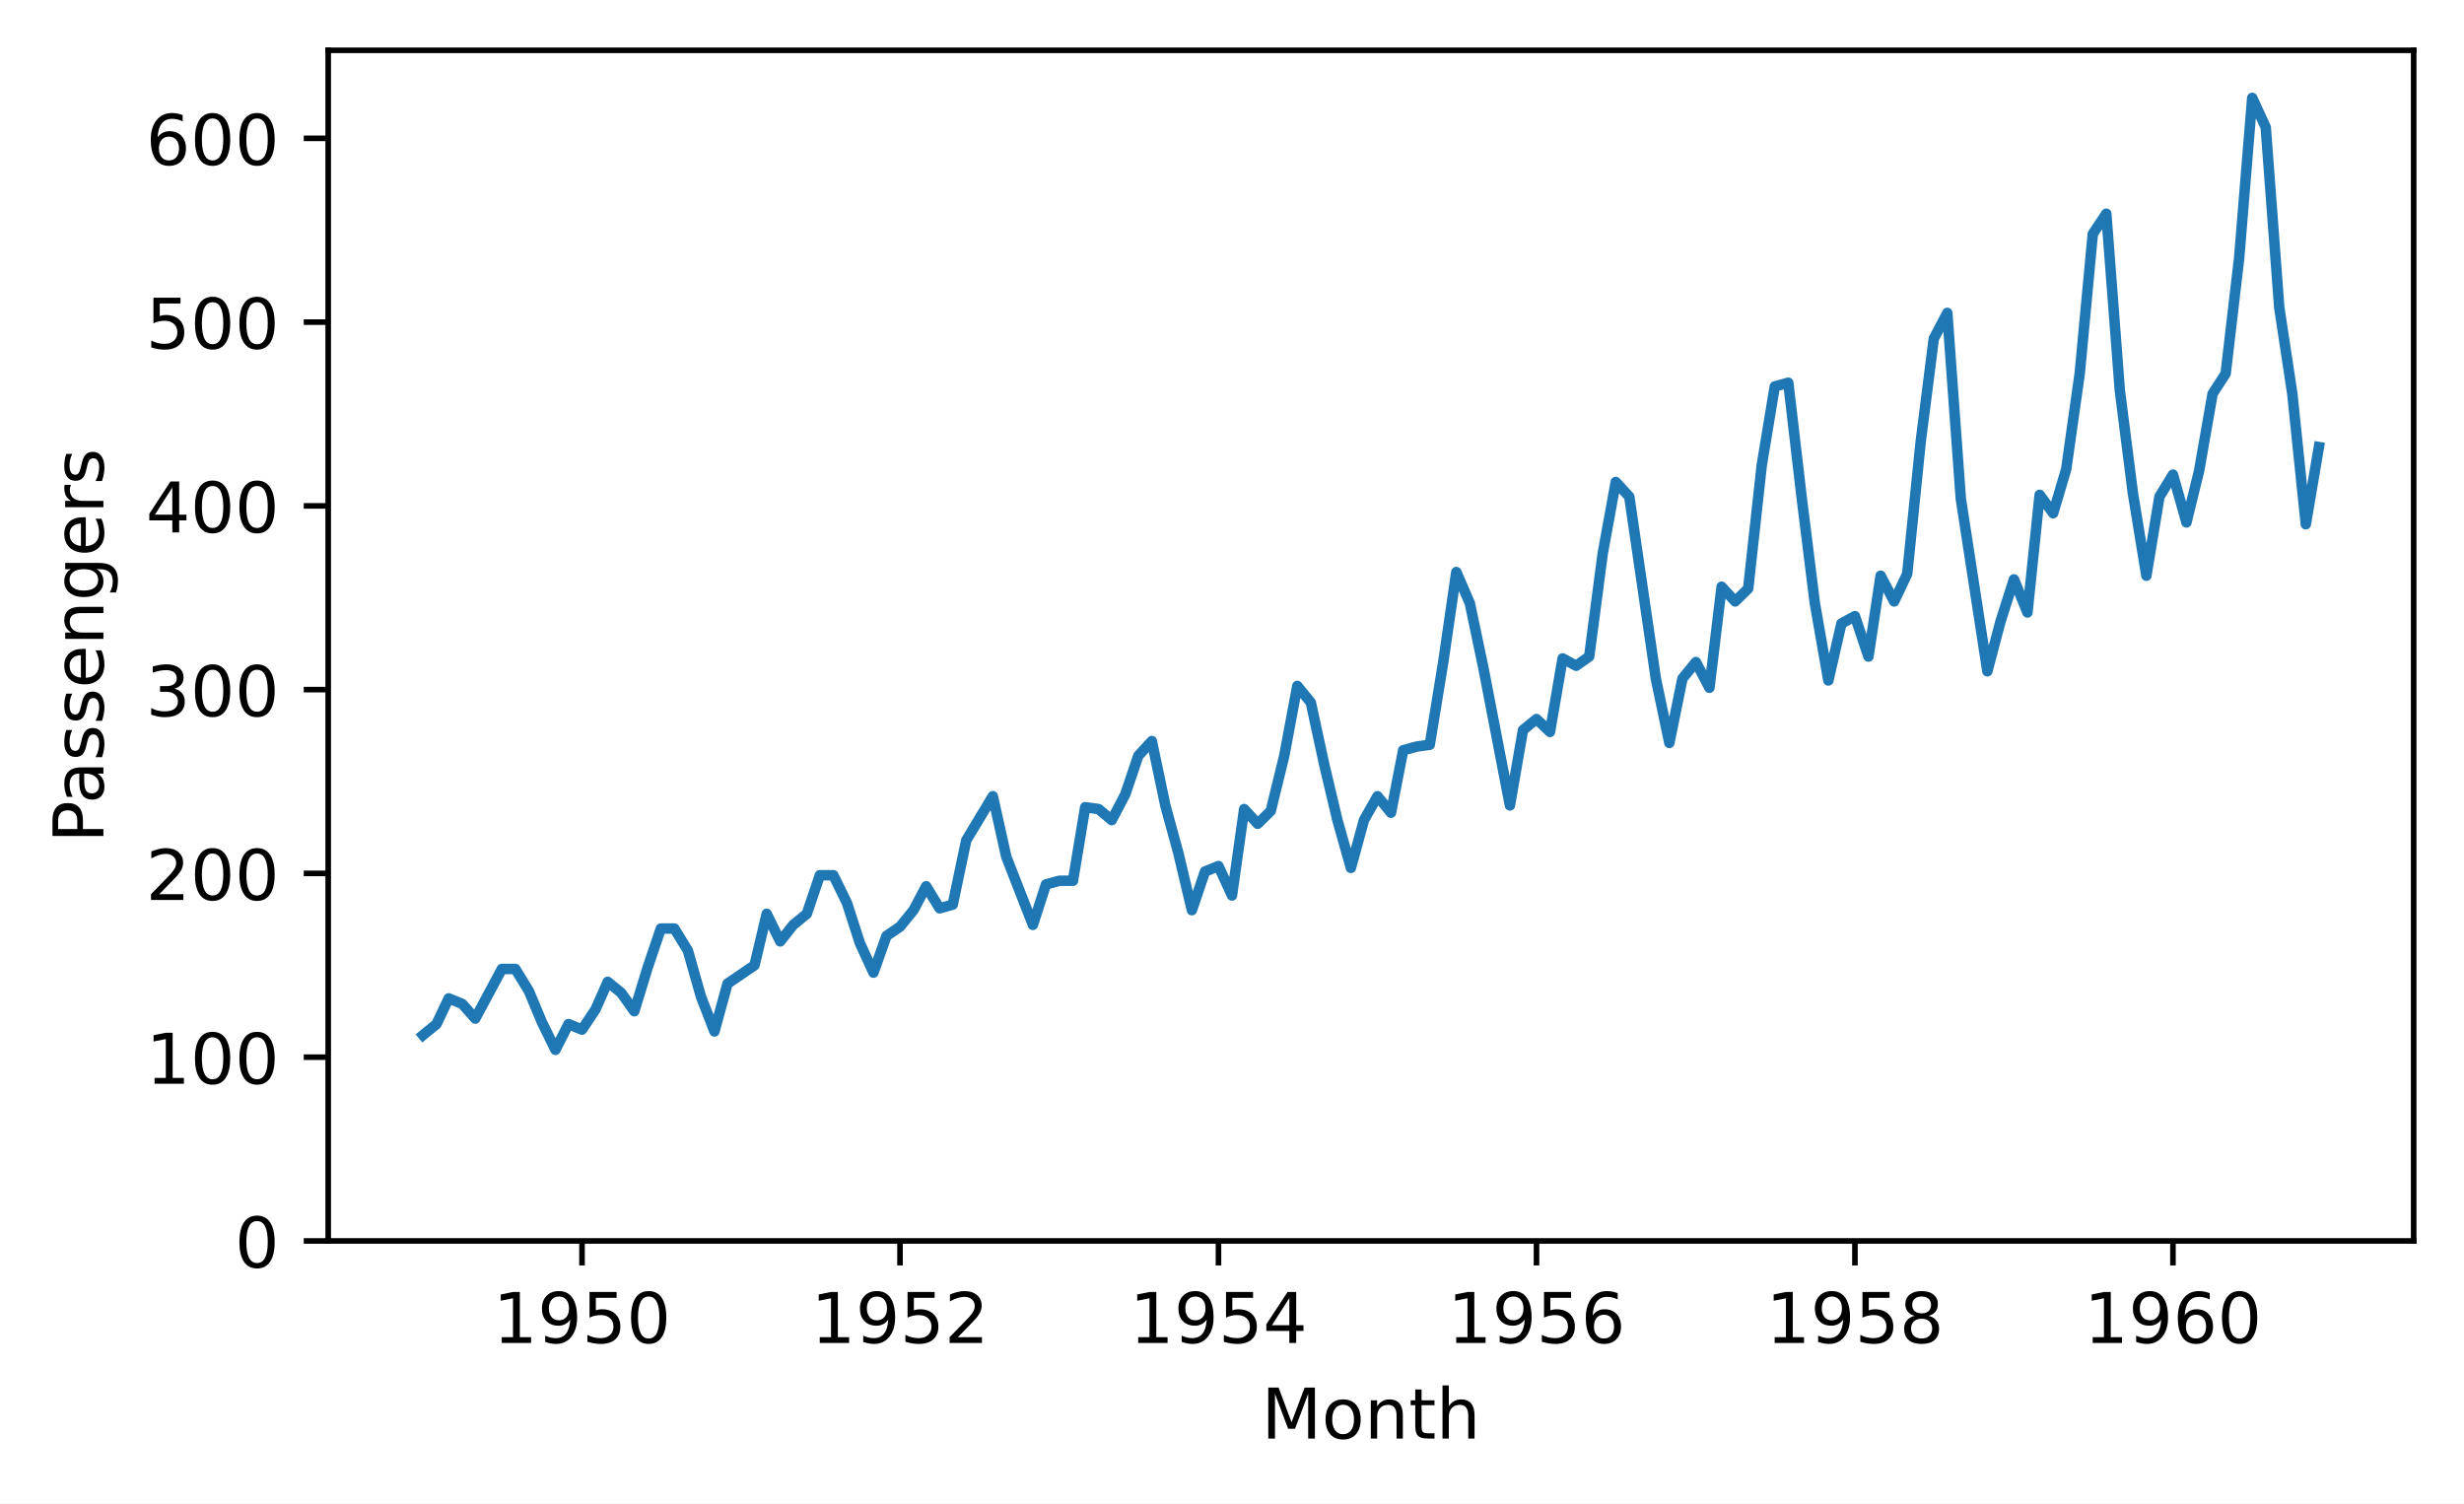
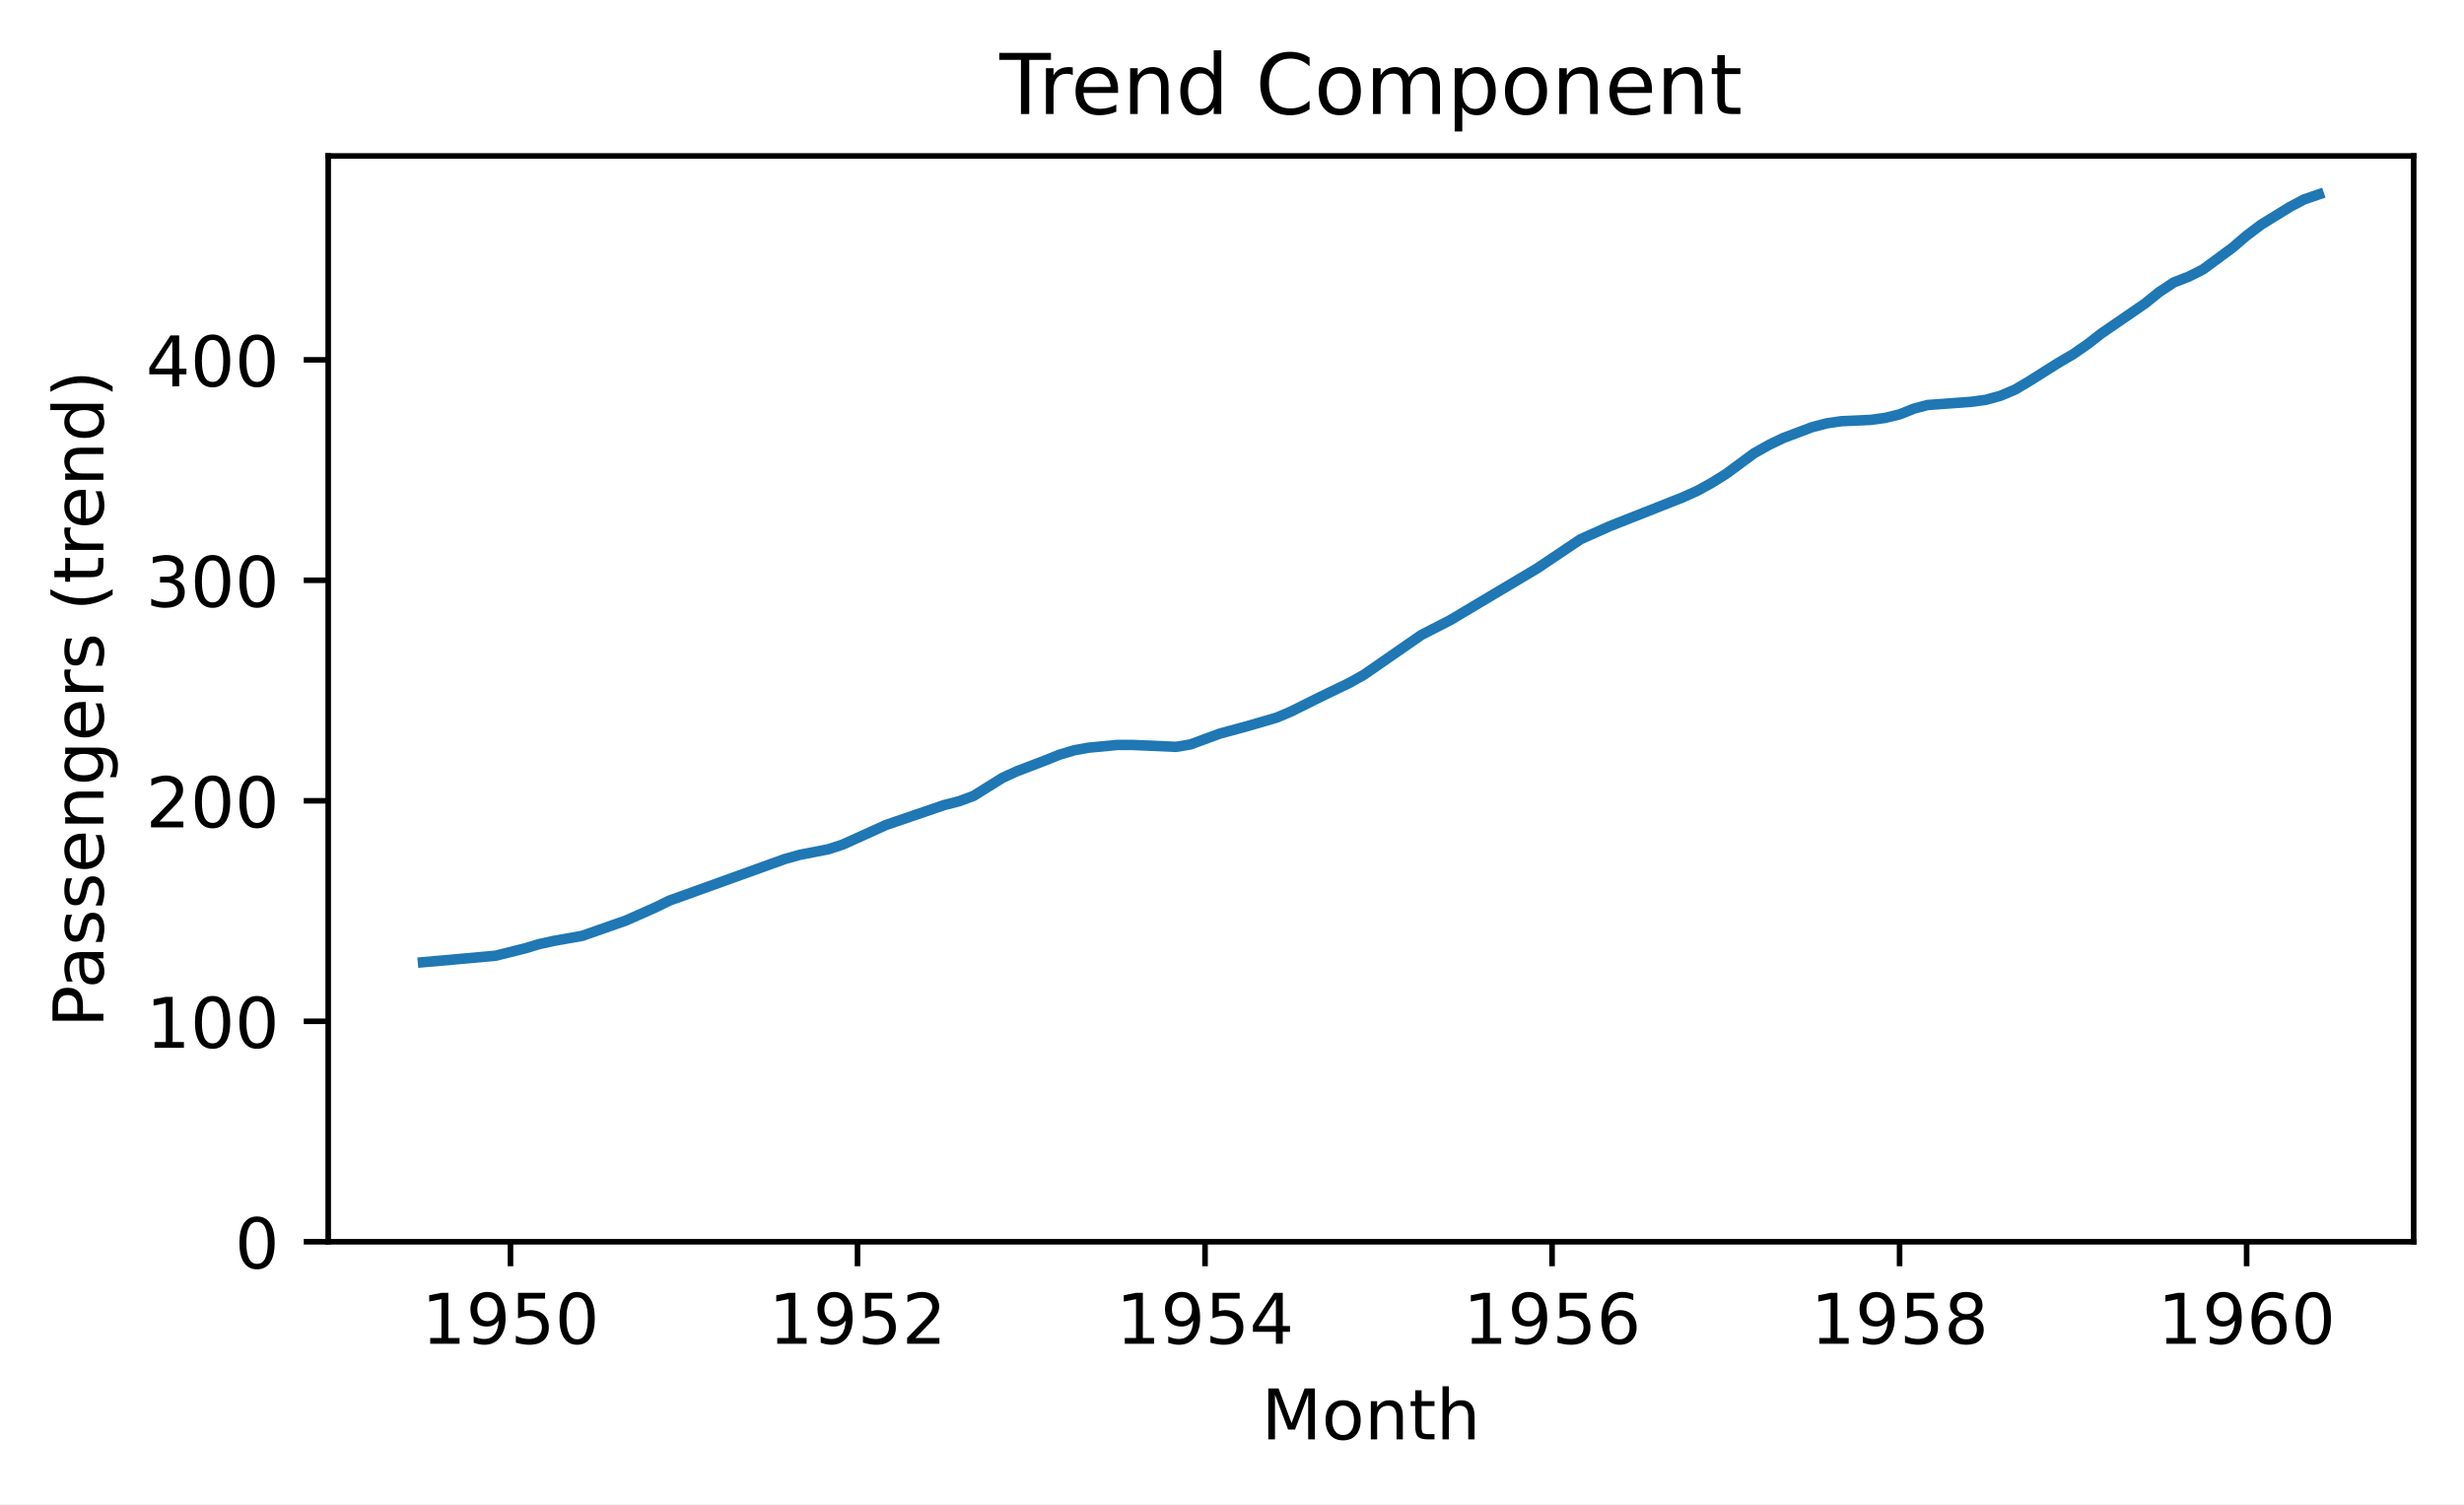
- <svg xmlns="http://www.w3.org/2000/svg" xmlns:xlink="http://www.w3.org/1999/xlink" width="352.597pt" height="215.136pt" viewBox="0 0 352.597 215.136" version="1.1">
+ <svg xmlns="http://www.w3.org/2000/svg" xmlns:xlink="http://www.w3.org/1999/xlink" width="352.597pt" height="215.254pt" viewBox="0 0 352.597 215.254" version="1.1">
  <defs>
    <style type="text/css">*{stroke-linejoin: round; stroke-linecap: butt}</style>
  </defs>
  <g id="figure_1">
    <g id="patch_1">
-       <path d="M 0 215.136  L 352.597 215.136  L 352.597 0  L 0 0  z " style="fill: #ffffff" />
+       <path d="M 0 215.254  L 352.597 215.254  L 352.597 0  L 0 0  z " style="fill: #ffffff" />
    </g>
    <g id="axes_1">
      <g id="patch_2">
-         <path d="M 46.966 177.58  L 345.397 177.58  L 345.397 7.2  L 46.966 7.2  z " style="fill: #ffffff" />
+         <path d="M 46.966 177.698  L 345.397 177.698  L 345.397 22.318  L 46.966 22.318  z " style="fill: #ffffff" />
      </g>
      <g id="FillBetweenPolyCollection_1" />
      <g id="matplotlib.axis_1">
        <g id="xtick_1">
          <g id="line2d_1">
            <defs>
-               <path id="m2cae6e5fdd" d="M 0 0  L 0 3.5  " style="stroke: #000000; stroke-width: 0.8" />
+               <path id="mc09b943a0d" d="M 0 0  L 0 3.5  " style="stroke: #000000; stroke-width: 0.8" />
            </defs>
            <g>
-               <use xlink:href="#m2cae6e5fdd" x="83.285" y="177.58" style="stroke: #000000; stroke-width: 0.8" />
+               <use xlink:href="#mc09b943a0d" x="73.048" y="177.698" style="stroke: #000000; stroke-width: 0.8" />
            </g>
          </g>
          <g id="text_1">
-             <g transform="translate(70.55957 192.1784) scale(0.1 -0.1)">
+             <g transform="translate(60.32309 192.2966) scale(0.1 -0.1)">
              <defs>
                <path id="DejaVuSans-31" d="M 794 531  L 1825 531  L 1825 4091  L 703 3866  L 703 4441  L 1819 4666  L 2450 4666  L 2450 531  L 3481 531  L 3481 0  L 794 0  L 794 531  z " transform="scale(0.015625)" />
                <path id="DejaVuSans-39" d="M 703 97  L 703 672  Q 941 559 1184 500  Q 1428 441 1663 441  Q 2288 441 2617 861  Q 2947 1281 2994 2138  Q 2813 1869 2534 1725  Q 2256 1581 1919 1581  Q 1219 1581 811 2004  Q 403 2428 403 3163  Q 403 3881 828 4315  Q 1253 4750 1959 4750  Q 2769 4750 3195 4129  Q 3622 3509 3622 2328  Q 3622 1225 3098 567  Q 2575 -91 1691 -91  Q 1453 -91 1209 -44  Q 966 3 703 97  z M 1959 2075  Q 2384 2075 2632 2365  Q 2881 2656 2881 3163  Q 2881 3666 2632 3958  Q 2384 4250 1959 4250  Q 1534 4250 1286 3958  Q 1038 3666 1038 3163  Q 1038 2656 1286 2365  Q 1534 2075 1959 2075  z " transform="scale(0.015625)" />
                <path id="DejaVuSans-35" d="M 691 4666  L 3169 4666  L 3169 4134  L 1269 4134  L 1269 2991  Q 1406 3038 1543 3061  Q 1681 3084 1819 3084  Q 2600 3084 3056 2656  Q 3513 2228 3513 1497  Q 3513 744 3044 326  Q 2575 -91 1722 -91  Q 1428 -91 1123 -41  Q 819 9 494 109  L 494 744  Q 775 591 1075 516  Q 1375 441 1709 441  Q 2250 441 2565 725  Q 2881 1009 2881 1497  Q 2881 1984 2565 2268  Q 2250 2553 1709 2553  Q 1456 2553 1204 2497  Q 953 2441 691 2322  L 691 4666  z " transform="scale(0.015625)" />
                <path id="DejaVuSans-30" d="M 2034 4250  Q 1547 4250 1301 3770  Q 1056 3291 1056 2328  Q 1056 1369 1301 889  Q 1547 409 2034 409  Q 2525 409 2770 889  Q 3016 1369 3016 2328  Q 3016 3291 2770 3770  Q 2525 4250 2034 4250  z M 2034 4750  Q 2819 4750 3233 4129  Q 3647 3509 3647 2328  Q 3647 1150 3233 529  Q 2819 -91 2034 -91  Q 1250 -91 836 529  Q 422 1150 422 2328  Q 422 3509 836 4129  Q 1250 4750 2034 4750  z " transform="scale(0.015625)" />
              </defs>
              <use xlink:href="#DejaVuSans-31" />
              <use xlink:href="#DejaVuSans-39" transform="translate(63.62305 0)" />
              <use xlink:href="#DejaVuSans-35" transform="translate(127.2461 0)" />
              <use xlink:href="#DejaVuSans-30" transform="translate(190.8691 0)" />
            </g>
          </g>
        </g>
        <g id="xtick_2">
          <g id="line2d_2">
            <g>
-               <use xlink:href="#m2cae6e5fdd" x="128.792" y="177.58" style="stroke: #000000; stroke-width: 0.8" />
+               <use xlink:href="#mc09b943a0d" x="122.71" y="177.698" style="stroke: #000000; stroke-width: 0.8" />
            </g>
          </g>
          <g id="text_2">
-             <g transform="translate(116.0673 192.1784) scale(0.1 -0.1)">
+             <g transform="translate(109.9845 192.2966) scale(0.1 -0.1)">
              <defs>
                <path id="DejaVuSans-32" d="M 1228 531  L 3431 531  L 3431 0  L 469 0  L 469 531  Q 828 903 1448 1529  Q 2069 2156 2228 2338  Q 2531 2678 2651 2914  Q 2772 3150 2772 3378  Q 2772 3750 2511 3984  Q 2250 4219 1831 4219  Q 1534 4219 1204 4116  Q 875 4013 500 3803  L 500 4441  Q 881 4594 1212 4672  Q 1544 4750 1819 4750  Q 2544 4750 2975 4387  Q 3406 4025 3406 3419  Q 3406 3131 3298 2873  Q 3191 2616 2906 2266  Q 2828 2175 2409 1742  Q 1991 1309 1228 531  z " transform="scale(0.015625)" />
              </defs>
              <use xlink:href="#DejaVuSans-31" />
              <use xlink:href="#DejaVuSans-39" transform="translate(63.62305 0)" />
              <use xlink:href="#DejaVuSans-35" transform="translate(127.2461 0)" />
              <use xlink:href="#DejaVuSans-32" transform="translate(190.8691 0)" />
            </g>
          </g>
        </g>
        <g id="xtick_3">
          <g id="line2d_3">
            <g>
-               <use xlink:href="#m2cae6e5fdd" x="174.362" y="177.58" style="stroke: #000000; stroke-width: 0.8" />
+               <use xlink:href="#mc09b943a0d" x="172.439" y="177.698" style="stroke: #000000; stroke-width: 0.8" />
            </g>
          </g>
          <g id="text_3">
-             <g transform="translate(161.6375 192.1784) scale(0.1 -0.1)">
+             <g transform="translate(159.714 192.2966) scale(0.1 -0.1)">
              <defs>
                <path id="DejaVuSans-34" d="M 2419 4116  L 825 1625  L 2419 1625  L 2419 4116  z M 2253 4666  L 3047 4666  L 3047 1625  L 3713 1625  L 3713 1100  L 3047 1100  L 3047 0  L 2419 0  L 2419 1100  L 313 1100  L 313 1709  L 2253 4666  z " transform="scale(0.015625)" />
              </defs>
              <use xlink:href="#DejaVuSans-31" />
              <use xlink:href="#DejaVuSans-39" transform="translate(63.62305 0)" />
              <use xlink:href="#DejaVuSans-35" transform="translate(127.2461 0)" />
              <use xlink:href="#DejaVuSans-34" transform="translate(190.8691 0)" />
            </g>
          </g>
        </g>
        <g id="xtick_4">
          <g id="line2d_4">
            <g>
-               <use xlink:href="#m2cae6e5fdd" x="219.87" y="177.58" style="stroke: #000000; stroke-width: 0.8" />
+               <use xlink:href="#mc09b943a0d" x="222.1" y="177.698" style="stroke: #000000; stroke-width: 0.8" />
            </g>
          </g>
          <g id="text_4">
-             <g transform="translate(207.1452 192.1784) scale(0.1 -0.1)">
+             <g transform="translate(209.3754 192.2966) scale(0.1 -0.1)">
              <defs>
                <path id="DejaVuSans-36" d="M 2113 2584  Q 1688 2584 1439 2293  Q 1191 2003 1191 1497  Q 1191 994 1439 701  Q 1688 409 2113 409  Q 2538 409 2786 701  Q 3034 994 3034 1497  Q 3034 2003 2786 2293  Q 2538 2584 2113 2584  z M 3366 4563  L 3366 3988  Q 3128 4100 2886 4159  Q 2644 4219 2406 4219  Q 1781 4219 1451 3797  Q 1122 3375 1075 2522  Q 1259 2794 1537 2939  Q 1816 3084 2150 3084  Q 2853 3084 3261 2657  Q 3669 2231 3669 1497  Q 3669 778 3244 343  Q 2819 -91 2113 -91  Q 1303 -91 875 529  Q 447 1150 447 2328  Q 447 3434 972 4092  Q 1497 4750 2381 4750  Q 2619 4750 2861 4703  Q 3103 4656 3366 4563  z " transform="scale(0.015625)" />
              </defs>
              <use xlink:href="#DejaVuSans-31" />
              <use xlink:href="#DejaVuSans-39" transform="translate(63.62305 0)" />
              <use xlink:href="#DejaVuSans-35" transform="translate(127.2461 0)" />
              <use xlink:href="#DejaVuSans-36" transform="translate(190.8691 0)" />
            </g>
          </g>
        </g>
        <g id="xtick_5">
          <g id="line2d_5">
            <g>
-               <use xlink:href="#m2cae6e5fdd" x="265.44" y="177.58" style="stroke: #000000; stroke-width: 0.8" />
+               <use xlink:href="#mc09b943a0d" x="271.83" y="177.698" style="stroke: #000000; stroke-width: 0.8" />
            </g>
          </g>
          <g id="text_5">
-             <g transform="translate(252.7153 192.1784) scale(0.1 -0.1)">
+             <g transform="translate(259.1049 192.2966) scale(0.1 -0.1)">
              <defs>
                <path id="DejaVuSans-38" d="M 2034 2216  Q 1584 2216 1326 1975  Q 1069 1734 1069 1313  Q 1069 891 1326 650  Q 1584 409 2034 409  Q 2484 409 2743 651  Q 3003 894 3003 1313  Q 3003 1734 2745 1975  Q 2488 2216 2034 2216  z M 1403 2484  Q 997 2584 770 2862  Q 544 3141 544 3541  Q 544 4100 942 4425  Q 1341 4750 2034 4750  Q 2731 4750 3128 4425  Q 3525 4100 3525 3541  Q 3525 3141 3298 2862  Q 3072 2584 2669 2484  Q 3125 2378 3379 2068  Q 3634 1759 3634 1313  Q 3634 634 3220 271  Q 2806 -91 2034 -91  Q 1263 -91 848 271  Q 434 634 434 1313  Q 434 1759 690 2068  Q 947 2378 1403 2484  z M 1172 3481  Q 1172 3119 1398 2916  Q 1625 2713 2034 2713  Q 2441 2713 2670 2916  Q 2900 3119 2900 3481  Q 2900 3844 2670 4047  Q 2441 4250 2034 4250  Q 1625 4250 1398 4047  Q 1172 3844 1172 3481  z " transform="scale(0.015625)" />
              </defs>
              <use xlink:href="#DejaVuSans-31" />
              <use xlink:href="#DejaVuSans-39" transform="translate(63.62305 0)" />
              <use xlink:href="#DejaVuSans-35" transform="translate(127.2461 0)" />
              <use xlink:href="#DejaVuSans-38" transform="translate(190.8691 0)" />
            </g>
          </g>
        </g>
        <g id="xtick_6">
          <g id="line2d_6">
            <g>
-               <use xlink:href="#m2cae6e5fdd" x="310.948" y="177.58" style="stroke: #000000; stroke-width: 0.8" />
+               <use xlink:href="#mc09b943a0d" x="321.491" y="177.698" style="stroke: #000000; stroke-width: 0.8" />
            </g>
          </g>
          <g id="text_6">
-             <g transform="translate(298.2231 192.1784) scale(0.1 -0.1)">
+             <g transform="translate(308.7664 192.2966) scale(0.1 -0.1)">
              <use xlink:href="#DejaVuSans-31" />
              <use xlink:href="#DejaVuSans-39" transform="translate(63.62305 0)" />
              <use xlink:href="#DejaVuSans-36" transform="translate(127.2461 0)" />
              <use xlink:href="#DejaVuSans-30" transform="translate(190.8691 0)" />
            </g>
          </g>
        </g>
        <g id="text_7">
-           <g transform="translate(180.5102 205.8566) scale(0.1 -0.1)">
+           <g transform="translate(180.5102 205.9747) scale(0.1 -0.1)">
            <defs>
              <path id="DejaVuSans-4d" d="M 628 4666  L 1569 4666  L 2759 1491  L 3956 4666  L 4897 4666  L 4897 0  L 4281 0  L 4281 4097  L 3078 897  L 2444 897  L 1241 4097  L 1241 0  L 628 0  L 628 4666  z " transform="scale(0.015625)" />
              <path id="DejaVuSans-6f" d="M 1959 3097  Q 1497 3097 1228 2736  Q 959 2375 959 1747  Q 959 1119 1226 758  Q 1494 397 1959 397  Q 2419 397 2687 759  Q 2956 1122 2956 1747  Q 2956 2369 2687 2733  Q 2419 3097 1959 3097  z M 1959 3584  Q 2709 3584 3137 3096  Q 3566 2609 3566 1747  Q 3566 888 3137 398  Q 2709 -91 1959 -91  Q 1206 -91 779 398  Q 353 888 353 1747  Q 353 2609 779 3096  Q 1206 3584 1959 3584  z " transform="scale(0.015625)" />
              <path id="DejaVuSans-6e" d="M 3513 2113  L 3513 0  L 2938 0  L 2938 2094  Q 2938 2591 2744 2837  Q 2550 3084 2163 3084  Q 1697 3084 1428 2787  Q 1159 2491 1159 1978  L 1159 0  L 581 0  L 581 3500  L 1159 3500  L 1159 2956  Q 1366 3272 1645 3428  Q 1925 3584 2291 3584  Q 2894 3584 3203 3211  Q 3513 2838 3513 2113  z " transform="scale(0.015625)" />
              <path id="DejaVuSans-74" d="M 1172 4494  L 1172 3500  L 2356 3500  L 2356 3053  L 1172 3053  L 1172 1153  Q 1172 725 1289 603  Q 1406 481 1766 481  L 2356 481  L 2356 0  L 1766 0  Q 1100 0 847 248  Q 594 497 594 1153  L 594 3053  L 172 3053  L 172 3500  L 594 3500  L 594 4494  L 1172 4494  z " transform="scale(0.015625)" />
              <path id="DejaVuSans-68" d="M 3513 2113  L 3513 0  L 2938 0  L 2938 2094  Q 2938 2591 2744 2837  Q 2550 3084 2163 3084  Q 1697 3084 1428 2787  Q 1159 2491 1159 1978  L 1159 0  L 581 0  L 581 4863  L 1159 4863  L 1159 2956  Q 1366 3272 1645 3428  Q 1925 3584 2291 3584  Q 2894 3584 3203 3211  Q 3513 2838 3513 2113  z " transform="scale(0.015625)" />
            </defs>
            <use xlink:href="#DejaVuSans-4d" />
            <use xlink:href="#DejaVuSans-6f" transform="translate(86.2793 0)" />
            <use xlink:href="#DejaVuSans-6e" transform="translate(147.4609 0)" />
            <use xlink:href="#DejaVuSans-74" transform="translate(210.8398 0)" />
            <use xlink:href="#DejaVuSans-68" transform="translate(250.0488 0)" />
          </g>
        </g>
      </g>
      <g id="matplotlib.axis_2">
        <g id="ytick_1">
          <g id="line2d_7">
            <defs>
-               <path id="mbaa0d25aa8" d="M 0 0  L -3.5 0  " style="stroke: #000000; stroke-width: 0.8" />
+               <path id="m3e212592da" d="M 0 0  L -3.5 0  " style="stroke: #000000; stroke-width: 0.8" />
            </defs>
            <g>
-               <use xlink:href="#mbaa0d25aa8" x="46.966" y="177.58" style="stroke: #000000; stroke-width: 0.8" />
+               <use xlink:href="#m3e212592da" x="46.966" y="177.698" style="stroke: #000000; stroke-width: 0.8" />
            </g>
          </g>
          <g id="text_8">
-             <g transform="translate(33.60312 181.3792) scale(0.1 -0.1)">
+             <g transform="translate(33.60312 181.4973) scale(0.1 -0.1)">
              <use xlink:href="#DejaVuSans-30" />
            </g>
          </g>
        </g>
        <g id="ytick_2">
          <g id="line2d_8">
            <g>
-               <use xlink:href="#mbaa0d25aa8" x="46.966" y="151.283" style="stroke: #000000; stroke-width: 0.8" />
+               <use xlink:href="#m3e212592da" x="46.966" y="146.146" style="stroke: #000000; stroke-width: 0.8" />
            </g>
          </g>
          <g id="text_9">
-             <g transform="translate(20.87813 155.082) scale(0.1 -0.1)">
+             <g transform="translate(20.87813 149.9452) scale(0.1 -0.1)">
              <use xlink:href="#DejaVuSans-31" />
              <use xlink:href="#DejaVuSans-30" transform="translate(63.62305 0)" />
              <use xlink:href="#DejaVuSans-30" transform="translate(127.2461 0)" />
            </g>
          </g>
        </g>
        <g id="ytick_3">
          <g id="line2d_9">
            <g>
-               <use xlink:href="#mbaa0d25aa8" x="46.966" y="124.985" style="stroke: #000000; stroke-width: 0.8" />
+               <use xlink:href="#m3e212592da" x="46.966" y="114.594" style="stroke: #000000; stroke-width: 0.8" />
            </g>
          </g>
          <g id="text_10">
-             <g transform="translate(20.87813 128.7847) scale(0.1 -0.1)">
+             <g transform="translate(20.87813 118.393) scale(0.1 -0.1)">
              <use xlink:href="#DejaVuSans-32" />
              <use xlink:href="#DejaVuSans-30" transform="translate(63.62305 0)" />
              <use xlink:href="#DejaVuSans-30" transform="translate(127.2461 0)" />
            </g>
          </g>
        </g>
        <g id="ytick_4">
          <g id="line2d_10">
            <g>
-               <use xlink:href="#mbaa0d25aa8" x="46.966" y="98.688" style="stroke: #000000; stroke-width: 0.8" />
+               <use xlink:href="#m3e212592da" x="46.966" y="83.042" style="stroke: #000000; stroke-width: 0.8" />
            </g>
          </g>
          <g id="text_11">
-             <g transform="translate(20.87813 102.4874) scale(0.1 -0.1)">
+             <g transform="translate(20.87813 86.84082) scale(0.1 -0.1)">
              <defs>
                <path id="DejaVuSans-33" d="M 2597 2516  Q 3050 2419 3304 2112  Q 3559 1806 3559 1356  Q 3559 666 3084 287  Q 2609 -91 1734 -91  Q 1441 -91 1130 -33  Q 819 25 488 141  L 488 750  Q 750 597 1062 519  Q 1375 441 1716 441  Q 2309 441 2620 675  Q 2931 909 2931 1356  Q 2931 1769 2642 2001  Q 2353 2234 1838 2234  L 1294 2234  L 1294 2753  L 1863 2753  Q 2328 2753 2575 2939  Q 2822 3125 2822 3475  Q 2822 3834 2567 4026  Q 2313 4219 1838 4219  Q 1578 4219 1281 4162  Q 984 4106 628 3988  L 628 4550  Q 988 4650 1302 4700  Q 1616 4750 1894 4750  Q 2613 4750 3031 4423  Q 3450 4097 3450 3541  Q 3450 3153 3228 2886  Q 3006 2619 2597 2516  z " transform="scale(0.015625)" />
              </defs>
              <use xlink:href="#DejaVuSans-33" />
              <use xlink:href="#DejaVuSans-30" transform="translate(63.62305 0)" />
              <use xlink:href="#DejaVuSans-30" transform="translate(127.2461 0)" />
            </g>
          </g>
        </g>
        <g id="ytick_5">
          <g id="line2d_11">
            <g>
-               <use xlink:href="#mbaa0d25aa8" x="46.966" y="72.391" style="stroke: #000000; stroke-width: 0.8" />
+               <use xlink:href="#m3e212592da" x="46.966" y="51.489" style="stroke: #000000; stroke-width: 0.8" />
            </g>
          </g>
          <g id="text_12">
-             <g transform="translate(20.87813 76.19015) scale(0.1 -0.1)">
+             <g transform="translate(20.87813 55.28864) scale(0.1 -0.1)">
              <use xlink:href="#DejaVuSans-34" />
              <use xlink:href="#DejaVuSans-30" transform="translate(63.62305 0)" />
              <use xlink:href="#DejaVuSans-30" transform="translate(127.2461 0)" />
            </g>
          </g>
        </g>
-         <g id="ytick_6">
-           <g id="line2d_12">
-             <g>
-               <use xlink:href="#mbaa0d25aa8" x="46.966" y="46.094" style="stroke: #000000; stroke-width: 0.8" />
-             </g>
-           </g>
-           <g id="text_13">
-             <g transform="translate(20.87813 49.89288) scale(0.1 -0.1)">
-               <use xlink:href="#DejaVuSans-35" />
-               <use xlink:href="#DejaVuSans-30" transform="translate(63.62305 0)" />
-               <use xlink:href="#DejaVuSans-30" transform="translate(127.2461 0)" />
-             </g>
-           </g>
-         </g>
-         <g id="ytick_7">
-           <g id="line2d_13">
-             <g>
-               <use xlink:href="#mbaa0d25aa8" x="46.966" y="19.796" style="stroke: #000000; stroke-width: 0.8" />
-             </g>
-           </g>
-           <g id="text_14">
-             <g transform="translate(20.87813 23.59561) scale(0.1 -0.1)">
-               <use xlink:href="#DejaVuSans-36" />
-               <use xlink:href="#DejaVuSans-30" transform="translate(63.62305 0)" />
-               <use xlink:href="#DejaVuSans-30" transform="translate(127.2461 0)" />
-             </g>
-           </g>
-         </g>
-         <g id="text_15">
-           <g transform="translate(14.79844 120.6095) rotate(-90) scale(0.1 -0.1)">
+         <g id="text_13">
+           <g transform="translate(14.79844 147.0409) rotate(-90) scale(0.1 -0.1)">
            <defs>
              <path id="DejaVuSans-50" d="M 1259 4147  L 1259 2394  L 2053 2394  Q 2494 2394 2734 2622  Q 2975 2850 2975 3272  Q 2975 3691 2734 3919  Q 2494 4147 2053 4147  L 1259 4147  z M 628 4666  L 2053 4666  Q 2838 4666 3239 4311  Q 3641 3956 3641 3272  Q 3641 2581 3239 2228  Q 2838 1875 2053 1875  L 1259 1875  L 1259 0  L 628 0  L 628 4666  z " transform="scale(0.015625)" />
              <path id="DejaVuSans-61" d="M 2194 1759  Q 1497 1759 1228 1600  Q 959 1441 959 1056  Q 959 750 1161 570  Q 1363 391 1709 391  Q 2188 391 2477 730  Q 2766 1069 2766 1631  L 2766 1759  L 2194 1759  z M 3341 1997  L 3341 0  L 2766 0  L 2766 531  Q 2569 213 2275 61  Q 1981 -91 1556 -91  Q 1019 -91 701 211  Q 384 513 384 1019  Q 384 1609 779 1909  Q 1175 2209 1959 2209  L 2766 2209  L 2766 2266  Q 2766 2663 2505 2880  Q 2244 3097 1772 3097  Q 1472 3097 1187 3025  Q 903 2953 641 2809  L 641 3341  Q 956 3463 1253 3523  Q 1550 3584 1831 3584  Q 2591 3584 2966 3190  Q 3341 2797 3341 1997  z " transform="scale(0.015625)" />
              <path id="DejaVuSans-73" d="M 2834 3397  L 2834 2853  Q 2591 2978 2328 3040  Q 2066 3103 1784 3103  Q 1356 3103 1142 2972  Q 928 2841 928 2578  Q 928 2378 1081 2264  Q 1234 2150 1697 2047  L 1894 2003  Q 2506 1872 2764 1633  Q 3022 1394 3022 966  Q 3022 478 2636 193  Q 2250 -91 1575 -91  Q 1294 -91 989 -36  Q 684 19 347 128  L 347 722  Q 666 556 975 473  Q 1284 391 1588 391  Q 1994 391 2212 530  Q 2431 669 2431 922  Q 2431 1156 2273 1281  Q 2116 1406 1581 1522  L 1381 1569  Q 847 1681 609 1914  Q 372 2147 372 2553  Q 372 3047 722 3315  Q 1072 3584 1716 3584  Q 2034 3584 2315 3537  Q 2597 3491 2834 3397  z " transform="scale(0.015625)" />
              <path id="DejaVuSans-65" d="M 3597 1894  L 3597 1613  L 953 1613  Q 991 1019 1311 708  Q 1631 397 2203 397  Q 2534 397 2845 478  Q 3156 559 3463 722  L 3463 178  Q 3153 47 2828 -22  Q 2503 -91 2169 -91  Q 1331 -91 842 396  Q 353 884 353 1716  Q 353 2575 817 3079  Q 1281 3584 2069 3584  Q 2775 3584 3186 3129  Q 3597 2675 3597 1894  z M 3022 2063  Q 3016 2534 2758 2815  Q 2500 3097 2075 3097  Q 1594 3097 1305 2825  Q 1016 2553 972 2059  L 3022 2063  z " transform="scale(0.015625)" />
              <path id="DejaVuSans-67" d="M 2906 1791  Q 2906 2416 2648 2759  Q 2391 3103 1925 3103  Q 1463 3103 1205 2759  Q 947 2416 947 1791  Q 947 1169 1205 825  Q 1463 481 1925 481  Q 2391 481 2648 825  Q 2906 1169 2906 1791  z M 3481 434  Q 3481 -459 3084 -895  Q 2688 -1331 1869 -1331  Q 1566 -1331 1297 -1286  Q 1028 -1241 775 -1147  L 775 -588  Q 1028 -725 1275 -790  Q 1522 -856 1778 -856  Q 2344 -856 2625 -561  Q 2906 -266 2906 331  L 2906 616  Q 2728 306 2450 153  Q 2172 0 1784 0  Q 1141 0 747 490  Q 353 981 353 1791  Q 353 2603 747 3093  Q 1141 3584 1784 3584  Q 2172 3584 2450 3431  Q 2728 3278 2906 2969  L 2906 3500  L 3481 3500  L 3481 434  z " transform="scale(0.015625)" />
              <path id="DejaVuSans-72" d="M 2631 2963  Q 2534 3019 2420 3045  Q 2306 3072 2169 3072  Q 1681 3072 1420 2755  Q 1159 2438 1159 1844  L 1159 0  L 581 0  L 581 3500  L 1159 3500  L 1159 2956  Q 1341 3275 1631 3429  Q 1922 3584 2338 3584  Q 2397 3584 2469 3576  Q 2541 3569 2628 3553  L 2631 2963  z " transform="scale(0.015625)" />
+               <path id="DejaVuSans-20" transform="scale(0.015625)" />
+               <path id="DejaVuSans-28" d="M 1984 4856  Q 1566 4138 1362 3434  Q 1159 2731 1159 2009  Q 1159 1288 1364 580  Q 1569 -128 1984 -844  L 1484 -844  Q 1016 -109 783 600  Q 550 1309 550 2009  Q 550 2706 781 3412  Q 1013 4119 1484 4856  L 1984 4856  z " transform="scale(0.015625)" />
+               <path id="DejaVuSans-64" d="M 2906 2969  L 2906 4863  L 3481 4863  L 3481 0  L 2906 0  L 2906 525  Q 2725 213 2448 61  Q 2172 -91 1784 -91  Q 1150 -91 751 415  Q 353 922 353 1747  Q 353 2572 751 3078  Q 1150 3584 1784 3584  Q 2172 3584 2448 3432  Q 2725 3281 2906 2969  z M 947 1747  Q 947 1113 1208 752  Q 1469 391 1925 391  Q 2381 391 2643 752  Q 2906 1113 2906 1747  Q 2906 2381 2643 2742  Q 2381 3103 1925 3103  Q 1469 3103 1208 2742  Q 947 2381 947 1747  z " transform="scale(0.015625)" />
+               <path id="DejaVuSans-29" d="M 513 4856  L 1013 4856  Q 1481 4119 1714 3412  Q 1947 2706 1947 2009  Q 1947 1309 1714 600  Q 1481 -109 1013 -844  L 513 -844  Q 928 -128 1133 580  Q 1338 1288 1338 2009  Q 1338 2731 1133 3434  Q 928 4138 513 4856  z " transform="scale(0.015625)" />
            </defs>
            <use xlink:href="#DejaVuSans-50" />
            <use xlink:href="#DejaVuSans-61" transform="translate(55.80273 0)" />
            <use xlink:href="#DejaVuSans-73" transform="translate(117.082 0)" />
            <use xlink:href="#DejaVuSans-73" transform="translate(169.1816 0)" />
            <use xlink:href="#DejaVuSans-65" transform="translate(221.2812 0)" />
            <use xlink:href="#DejaVuSans-6e" transform="translate(282.8047 0)" />
            <use xlink:href="#DejaVuSans-67" transform="translate(346.1836 0)" />
            <use xlink:href="#DejaVuSans-65" transform="translate(409.6602 0)" />
            <use xlink:href="#DejaVuSans-72" transform="translate(471.1836 0)" />
            <use xlink:href="#DejaVuSans-73" transform="translate(512.2969 0)" />
-           </g>
-         </g>
-       </g>
-       <g id="line2d_14">
-         <path d="M 60.531 148.127  L 62.463 146.549  L 64.209 142.868  L 66.141 143.657  L 68.011 145.76  L 71.814 138.66  L 73.747 138.66  L 75.679 141.816  L 77.549 146.286  L 79.482 150.231  L 81.352 146.549  L 83.285 147.338  L 85.217 144.445  L 86.963 140.501  L 88.895 142.079  L 90.765 144.708  L 92.698 138.397  L 94.568 132.875  L 96.501 132.875  L 98.433 136.03  L 100.303 142.605  L 102.236 147.601  L 104.106 140.764  L 107.971 138.134  L 109.716 130.771  L 111.649 134.715  L 113.519 132.349  L 115.452 130.771  L 117.322 125.248  L 119.254 125.248  L 121.187 129.193  L 123.057 134.978  L 124.99 139.186  L 126.86 133.927  L 128.792 132.612  L 130.725 130.245  L 132.533 126.826  L 134.465 129.982  L 136.335 129.456  L 138.268 120.252  L 142.071 113.941  L 144.003 122.619  L 147.806 132.349  L 149.676 126.563  L 151.609 126.037  L 153.541 126.037  L 155.287 115.518  L 157.219 115.781  L 159.089 117.359  L 161.022 113.678  L 162.892 108.155  L 164.825 106.051  L 166.757 115.255  L 168.627 122.093  L 170.56 130.245  L 172.43 124.722  L 174.362 123.934  L 176.295 128.141  L 178.04 115.781  L 179.973 117.885  L 181.843 116.044  L 183.776 108.155  L 185.646 98.162  L 187.578 100.529  L 189.511 109.47  L 191.381 117.359  L 193.314 124.197  L 195.184 117.359  L 197.116 113.941  L 199.049 116.307  L 200.794 107.366  L 202.727 106.84  L 204.597 106.577  L 206.53 94.744  L 208.4 81.858  L 210.332 86.328  L 212.265 95.533  L 216.068 115.255  L 217.938 104.474  L 219.87 102.896  L 221.803 104.737  L 223.611 94.218  L 225.543 95.27  L 227.413 93.955  L 229.346 79.228  L 231.216 68.972  L 233.149 71.076  L 236.951 97.11  L 238.884 106.314  L 240.754 97.11  L 242.686 94.744  L 244.619 98.425  L 246.364 83.962  L 248.297 86.066  L 250.167 84.225  L 252.1 66.606  L 253.97 55.298  L 255.902 54.772  L 257.835 71.339  L 259.705 86.328  L 261.638 97.373  L 263.508 89.221  L 265.44 88.169  L 267.373 93.955  L 269.118 82.384  L 271.051 86.066  L 272.921 82.121  L 274.854 63.187  L 276.724 48.46  L 278.656 44.779  L 280.589 71.339  L 284.392 96.058  L 286.262 88.958  L 288.194 82.91  L 290.127 87.643  L 291.872 70.813  L 293.805 73.443  L 295.675 67.131  L 297.607 53.457  L 299.478 33.471  L 301.41 30.578  L 303.343 55.824  L 305.213 70.55  L 307.145 82.384  L 309.016 71.076  L 310.948 67.92  L 312.881 74.758  L 314.688 67.394  L 316.621 56.35  L 318.491 53.457  L 320.424 36.89  L 322.294 14.011  L 324.226 18.219  L 326.159 43.99  L 328.029 56.35  L 329.962 75.021  L 331.832 63.976  L 331.832 63.976  " clip-path="url(#pb3128dadc2)" style="fill: none; stroke: #1f77b4; stroke-width: 1.5; stroke-linecap: square" />
+             <use xlink:href="#DejaVuSans-20" transform="translate(564.3965 0)" />
+             <use xlink:href="#DejaVuSans-28" transform="translate(596.1836 0)" />
+             <use xlink:href="#DejaVuSans-74" transform="translate(635.1973 0)" />
+             <use xlink:href="#DejaVuSans-72" transform="translate(674.4062 0)" />
+             <use xlink:href="#DejaVuSans-65" transform="translate(713.2695 0)" />
+             <use xlink:href="#DejaVuSans-6e" transform="translate(774.793 0)" />
+             <use xlink:href="#DejaVuSans-64" transform="translate(838.1719 0)" />
+             <use xlink:href="#DejaVuSans-29" transform="translate(901.6484 0)" />
+           </g>
+         </g>
+       </g>
+       <g id="line2d_12">
+         <path d="M 60.531 137.693  L 64.749 137.324  L 70.939 136.759  L 75.157 135.707  L 77.062 135.129  L 79.171 134.656  L 83.321 133.919  L 89.579 131.724  L 93.729 129.883  L 95.77 128.884  L 112.301 122.929  L 114.41 122.337  L 118.56 121.522  L 120.601 120.852  L 126.791 118.051  L 135.091 115.212  L 137.2 114.673  L 139.309 113.897  L 143.458 111.307  L 145.499 110.374  L 149.717 108.757  L 151.622 107.994  L 153.731 107.363  L 155.772 106.995  L 159.922 106.601  L 162.031 106.601  L 168.289 106.877  L 170.33 106.535  L 174.548 104.984  L 178.562 103.892  L 182.711 102.683  L 184.752 101.815  L 188.97 99.712  L 193.12 97.713  L 195.161 96.57  L 203.392 90.864  L 207.542 88.734  L 219.992 81.319  L 226.182 77.165  L 230.332 75.311  L 240.74 71.196  L 242.849 70.25  L 244.89 69.132  L 246.999 67.818  L 251.013 64.86  L 253.122 63.676  L 255.163 62.69  L 259.313 61.126  L 261.421 60.574  L 263.53 60.271  L 267.68 60.087  L 269.721 59.811  L 271.83 59.299  L 273.939 58.457  L 275.844 57.958  L 282.102 57.497  L 284.143 57.221  L 286.252 56.643  L 288.361 55.749  L 290.402 54.539  L 294.552 51.923  L 296.661 50.687  L 298.77 49.228  L 300.674 47.743  L 306.933 43.444  L 308.974 41.8  L 311.083 40.407  L 313.192 39.592  L 315.233 38.566  L 319.382 35.516  L 321.491 33.715  L 323.6 32.124  L 327.682 29.613  L 329.723 28.535  L 331.832 27.812  L 331.832 27.812  " clip-path="url(#pd26f604f20)" style="fill: none; stroke: #1f77b4; stroke-width: 1.5; stroke-linecap: square" />
      </g>
      <g id="patch_3">
-         <path d="M 46.966 177.58  L 46.966 7.2  " style="fill: none; stroke: #000000; stroke-width: 0.8; stroke-linejoin: miter; stroke-linecap: square" />
+         <path d="M 46.966 177.698  L 46.966 22.318  " style="fill: none; stroke: #000000; stroke-width: 0.8; stroke-linejoin: miter; stroke-linecap: square" />
      </g>
      <g id="patch_4">
-         <path d="M 345.397 177.58  L 345.397 7.2  " style="fill: none; stroke: #000000; stroke-width: 0.8; stroke-linejoin: miter; stroke-linecap: square" />
+         <path d="M 345.397 177.698  L 345.397 22.318  " style="fill: none; stroke: #000000; stroke-width: 0.8; stroke-linejoin: miter; stroke-linecap: square" />
      </g>
      <g id="patch_5">
-         <path d="M 46.966 177.58  L 345.397 177.58  " style="fill: none; stroke: #000000; stroke-width: 0.8; stroke-linejoin: miter; stroke-linecap: square" />
+         <path d="M 46.966 177.698  L 345.397 177.698  " style="fill: none; stroke: #000000; stroke-width: 0.8; stroke-linejoin: miter; stroke-linecap: square" />
      </g>
      <g id="patch_6">
-         <path d="M 46.966 7.2  L 345.397 7.2  " style="fill: none; stroke: #000000; stroke-width: 0.8; stroke-linejoin: miter; stroke-linecap: square" />
+         <path d="M 46.966 22.318  L 345.397 22.318  " style="fill: none; stroke: #000000; stroke-width: 0.8; stroke-linejoin: miter; stroke-linecap: square" />
+       </g>
+       <g id="text_14">
+         <g transform="translate(143.025 16.31812) scale(0.12 -0.12)">
+           <defs>
+             <path id="DejaVuSans-54" d="M -19 4666  L 3928 4666  L 3928 4134  L 2272 4134  L 2272 0  L 1638 0  L 1638 4134  L -19 4134  L -19 4666  z " transform="scale(0.015625)" />
+             <path id="DejaVuSans-43" d="M 4122 4306  L 4122 3641  Q 3803 3938 3442 4084  Q 3081 4231 2675 4231  Q 1875 4231 1450 3742  Q 1025 3253 1025 2328  Q 1025 1406 1450 917  Q 1875 428 2675 428  Q 3081 428 3442 575  Q 3803 722 4122 1019  L 4122 359  Q 3791 134 3420 21  Q 3050 -91 2638 -91  Q 1578 -91 968 557  Q 359 1206 359 2328  Q 359 3453 968 4101  Q 1578 4750 2638 4750  Q 3056 4750 3426 4639  Q 3797 4528 4122 4306  z " transform="scale(0.015625)" />
+             <path id="DejaVuSans-6d" d="M 3328 2828  Q 3544 3216 3844 3400  Q 4144 3584 4550 3584  Q 5097 3584 5394 3201  Q 5691 2819 5691 2113  L 5691 0  L 5113 0  L 5113 2094  Q 5113 2597 4934 2840  Q 4756 3084 4391 3084  Q 3944 3084 3684 2787  Q 3425 2491 3425 1978  L 3425 0  L 2847 0  L 2847 2094  Q 2847 2600 2669 2842  Q 2491 3084 2119 3084  Q 1678 3084 1418 2786  Q 1159 2488 1159 1978  L 1159 0  L 581 0  L 581 3500  L 1159 3500  L 1159 2956  Q 1356 3278 1631 3431  Q 1906 3584 2284 3584  Q 2666 3584 2933 3390  Q 3200 3197 3328 2828  z " transform="scale(0.015625)" />
+             <path id="DejaVuSans-70" d="M 1159 525  L 1159 -1331  L 581 -1331  L 581 3500  L 1159 3500  L 1159 2969  Q 1341 3281 1617 3432  Q 1894 3584 2278 3584  Q 2916 3584 3314 3078  Q 3713 2572 3713 1747  Q 3713 922 3314 415  Q 2916 -91 2278 -91  Q 1894 -91 1617 61  Q 1341 213 1159 525  z M 3116 1747  Q 3116 2381 2855 2742  Q 2594 3103 2138 3103  Q 1681 3103 1420 2742  Q 1159 2381 1159 1747  Q 1159 1113 1420 752  Q 1681 391 2138 391  Q 2594 391 2855 752  Q 3116 1113 3116 1747  z " transform="scale(0.015625)" />
+           </defs>
+           <use xlink:href="#DejaVuSans-54" />
+           <use xlink:href="#DejaVuSans-72" transform="translate(46.33398 0)" />
+           <use xlink:href="#DejaVuSans-65" transform="translate(85.19727 0)" />
+           <use xlink:href="#DejaVuSans-6e" transform="translate(146.7207 0)" />
+           <use xlink:href="#DejaVuSans-64" transform="translate(210.0996 0)" />
+           <use xlink:href="#DejaVuSans-20" transform="translate(273.5762 0)" />
+           <use xlink:href="#DejaVuSans-43" transform="translate(305.3633 0)" />
+           <use xlink:href="#DejaVuSans-6f" transform="translate(375.1875 0)" />
+           <use xlink:href="#DejaVuSans-6d" transform="translate(436.3691 0)" />
+           <use xlink:href="#DejaVuSans-70" transform="translate(533.7812 0)" />
+           <use xlink:href="#DejaVuSans-6f" transform="translate(597.2578 0)" />
+           <use xlink:href="#DejaVuSans-6e" transform="translate(658.4395 0)" />
+           <use xlink:href="#DejaVuSans-65" transform="translate(721.8184 0)" />
+           <use xlink:href="#DejaVuSans-6e" transform="translate(783.3418 0)" />
+           <use xlink:href="#DejaVuSans-74" transform="translate(846.7207 0)" />
+         </g>
      </g>
    </g>
  </g>
  <defs>
-     <clipPath id="pb3128dadc2">
-       <rect x="46.966" y="7.2" width="298.431" height="170.38" />
+     <clipPath id="pd26f604f20">
+       <rect x="46.966" y="22.318" width="298.431" height="155.38" />
    </clipPath>
  </defs>
</svg>
